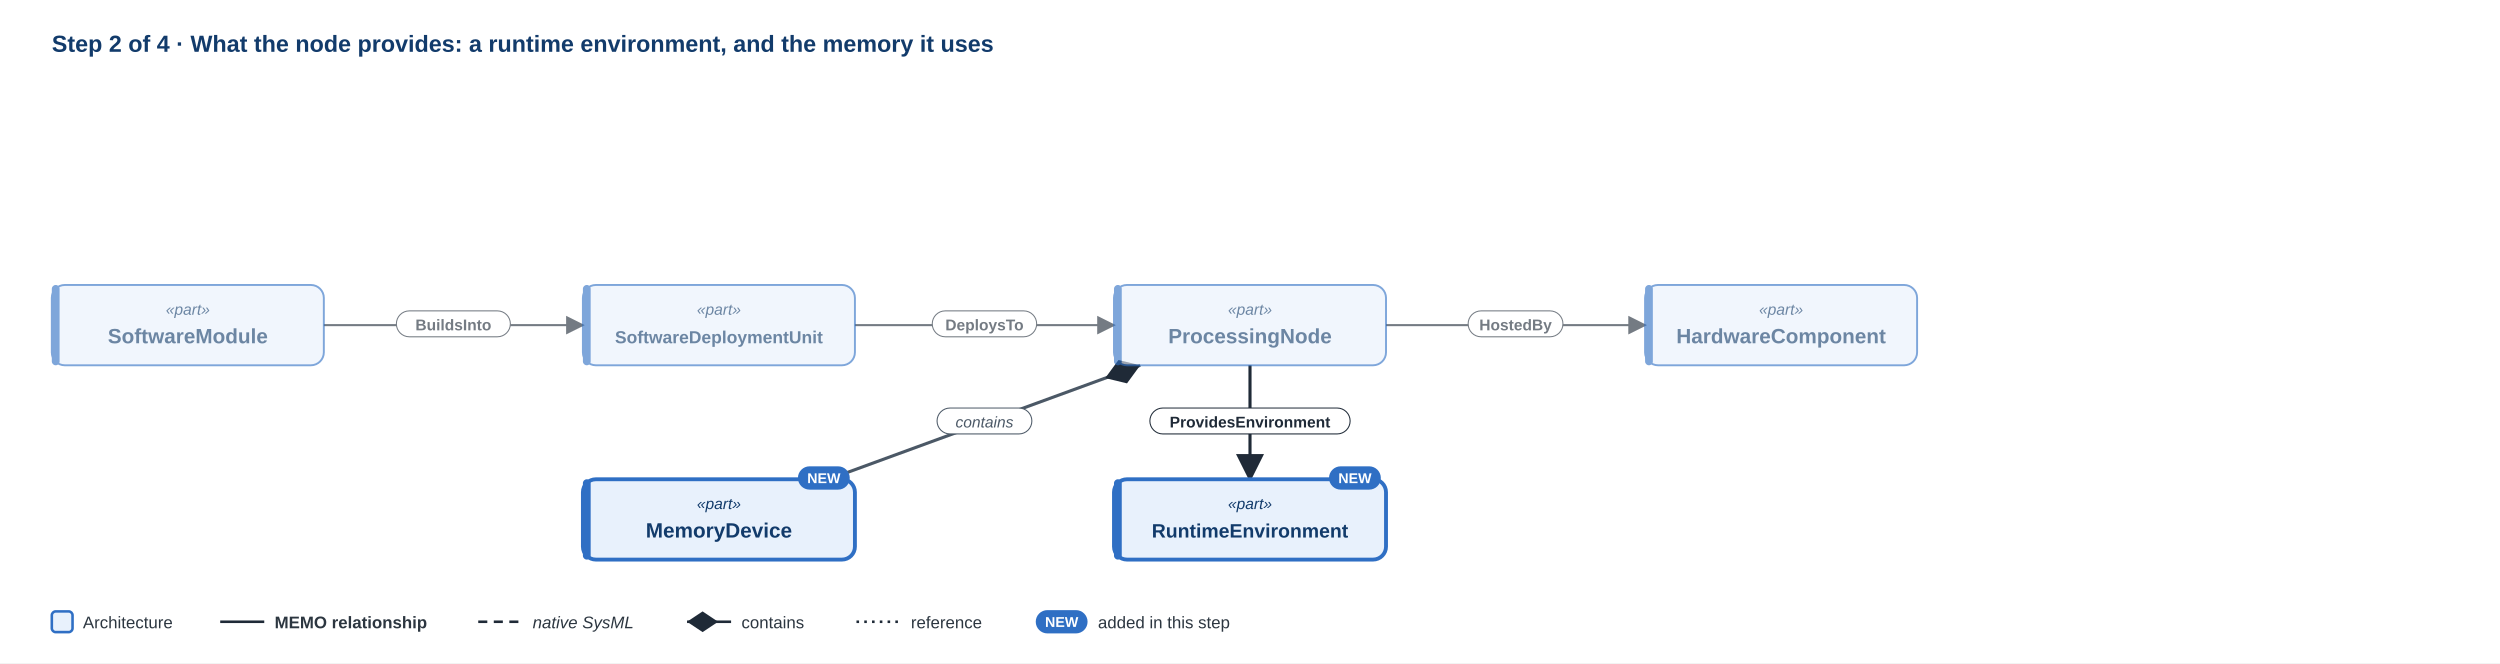
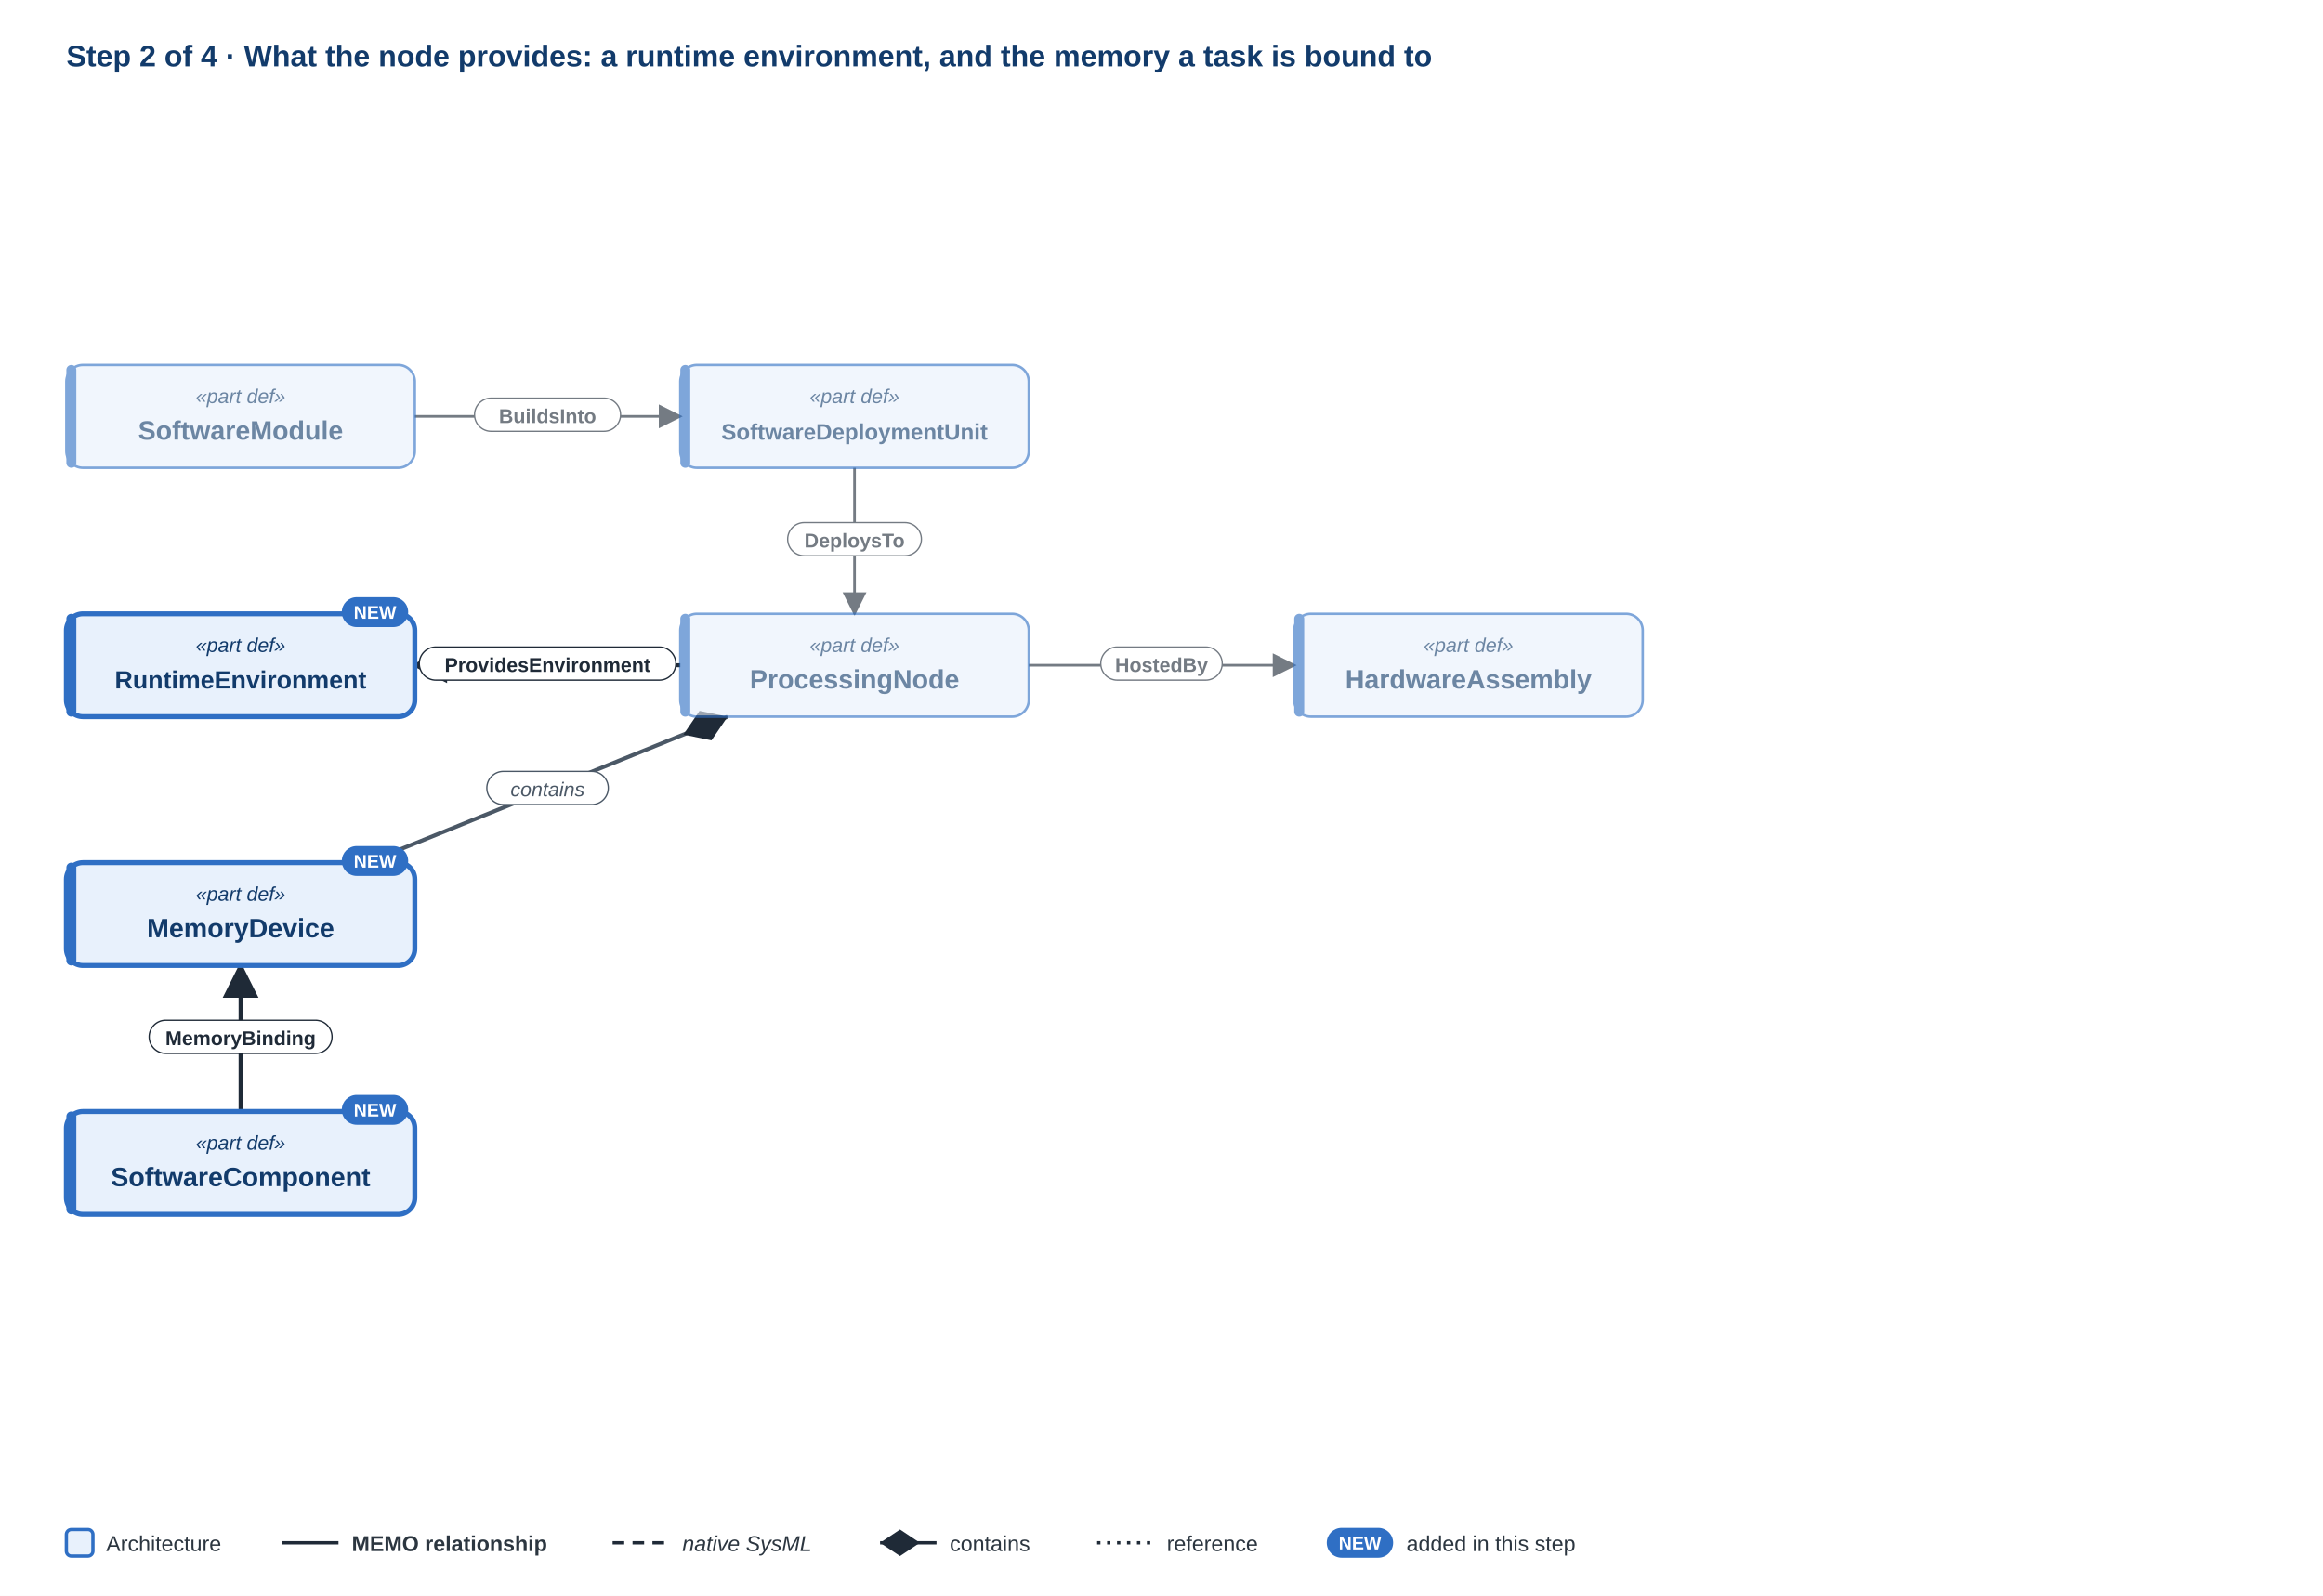
- <svg xmlns="http://www.w3.org/2000/svg" viewBox="0 0 1930 512" width="1930" height="512" font-family="Nunito, 'Segoe UI', Arial, sans-serif" role="img" aria-label="Realization layer, step 2: What the node provides: a runtime environment, and the memory it uses">
+ <svg xmlns="http://www.w3.org/2000/svg" viewBox="0 0 1400 962" width="1400" height="962" font-family="Nunito, 'Segoe UI', Arial, sans-serif" role="img" aria-label="Realization layer, step 2: What the node provides: a runtime environment, and the memory a task is bound to">
  <defs>
    <marker id="arrow" viewBox="0 0 10 10" refX="9" refY="5" markerWidth="9" markerHeight="9" orient="auto-start-reverse">
      <path d="M0,0 L10,5 L0,10 z" fill="#1f2a37" />
    </marker>
    <marker id="diamond" viewBox="0 0 14 10" refX="13" refY="5" markerWidth="14" markerHeight="10" orient="auto-start-reverse">
      <path d="M1,5 L7,1 L13,5 L7,9 z" fill="#1f2a37" />
    </marker>
  </defs>
  <rect width="100%" height="100%" fill="#ffffff" />
-   <text x="40" y="40" font-size="18" font-weight="800" fill="#123b6b">Step 2 of 4 · What the node provides: a runtime environment, and the memory it uses</text>
+   <text x="40" y="40" font-size="18" font-weight="800" fill="#123b6b">Step 2 of 4 · What the node provides: a runtime environment, and the memory a task is bound to</text>
  <g opacity="0.62">
-     <line x1="250" y1="251" x2="450" y2="251" stroke="#1f2a37" stroke-width="1.6" marker-end="url(#arrow)" />
-     <rect x="306" y="240" width="88" height="20" rx="10" fill="#ffffff" stroke="#1f2a37" stroke-width="0.8" />
-     <text x="350" y="255" text-anchor="middle" font-size="12" font-weight="700" fill="#1f2a37">BuildsInto</text>
+     <line x1="250" y1="251" x2="410" y2="251" stroke="#1f2a37" stroke-width="1.6" marker-end="url(#arrow)" />
+     <rect x="286" y="240" width="88" height="20" rx="10" fill="#ffffff" stroke="#1f2a37" stroke-width="0.8" />
+     <text x="330" y="255" text-anchor="middle" font-size="12" font-weight="700" fill="#1f2a37">BuildsInto</text>
  </g>
  <g opacity="0.62">
-     <line x1="660" y1="251" x2="860" y2="251" stroke="#1f2a37" stroke-width="1.6" marker-end="url(#arrow)" />
-     <rect x="719.7" y="240" width="80.6" height="20" rx="10" fill="#ffffff" stroke="#1f2a37" stroke-width="0.8" />
-     <text x="760" y="255" text-anchor="middle" font-size="12" font-weight="700" fill="#1f2a37">DeploysTo</text>
+     <line x1="515" y1="282" x2="515" y2="370" stroke="#1f2a37" stroke-width="1.6" marker-end="url(#arrow)" />
+     <rect x="474.7" y="315" width="80.6" height="20" rx="10" fill="#ffffff" stroke="#1f2a37" stroke-width="0.8" />
+     <text x="515" y="330" text-anchor="middle" font-size="12" font-weight="700" fill="#1f2a37">DeploysTo</text>
  </g>
  <g opacity="0.62">
-     <line x1="1070" y1="251" x2="1270" y2="251" stroke="#1f2a37" stroke-width="1.6" marker-end="url(#arrow)" />
-     <rect x="1133.4" y="240" width="73.2" height="20" rx="10" fill="#ffffff" stroke="#1f2a37" stroke-width="0.8" />
-     <text x="1170" y="255" text-anchor="middle" font-size="12" font-weight="700" fill="#1f2a37">HostedBy</text>
+     <line x1="620" y1="401" x2="780" y2="401" stroke="#1f2a37" stroke-width="1.6" marker-end="url(#arrow)" />
+     <rect x="663.4" y="390" width="73.2" height="20" rx="10" fill="#ffffff" stroke="#1f2a37" stroke-width="0.8" />
+     <text x="700" y="405" text-anchor="middle" font-size="12" font-weight="700" fill="#1f2a37">HostedBy</text>
  </g>
  <g opacity="1">
-     <line x1="965" y1="282" x2="965" y2="370" stroke="#1f2a37" stroke-width="2.4" marker-end="url(#arrow)" />
-     <rect x="887.7" y="315" width="154.6" height="20" rx="10" fill="#ffffff" stroke="#1f2a37" stroke-width="0.8" />
-     <text x="965" y="330" text-anchor="middle" font-size="12" font-weight="700" fill="#1f2a37">ProvidesEnvironment</text>
+     <line x1="410" y1="401" x2="250" y2="401" stroke="#1f2a37" stroke-width="2.4" marker-end="url(#arrow)" />
+     <rect x="252.7" y="390" width="154.6" height="20" rx="10" fill="#ffffff" stroke="#1f2a37" stroke-width="0.8" />
+     <text x="330" y="405" text-anchor="middle" font-size="12" font-weight="700" fill="#1f2a37">ProvidesEnvironment</text>
  </g>
  <g opacity="1">
-     <line x1="880.267" y1="282" x2="639.733" y2="370" stroke="#4b5866" stroke-width="2.4" marker-start="url(#diamond)" />
-     <rect x="723.4" y="315" width="73.2" height="20" rx="10" fill="#ffffff" stroke="#4b5866" stroke-width="0.8" />
-     <text x="760" y="330" text-anchor="middle" font-size="12" font-style="italic" fill="#4b5866">contains</text>
+     <line x1="438.533" y1="432" x2="221.467" y2="520" stroke="#4b5866" stroke-width="2.4" marker-start="url(#diamond)" />
+     <rect x="293.4" y="465" width="73.2" height="20" rx="10" fill="#ffffff" stroke="#4b5866" stroke-width="0.8" />
+     <text x="330" y="480" text-anchor="middle" font-size="12" font-style="italic" fill="#4b5866">contains</text>
+   </g>
+   <g opacity="1">
+     <line x1="145" y1="670" x2="145" y2="582" stroke="#1f2a37" stroke-width="2.4" marker-end="url(#arrow)" />
+     <rect x="89.9" y="615" width="110.2" height="20" rx="10" fill="#ffffff" stroke="#1f2a37" stroke-width="0.8" />
+     <text x="145" y="630" text-anchor="middle" font-size="12" font-weight="700" fill="#1f2a37">MemoryBinding</text>
  </g>
  <g opacity="0.62">
    <rect x="40" y="220" width="210" height="62" rx="10" fill="#e8f1fc" stroke="#2f6fc4" stroke-width="1.5" />
    <rect x="40" y="220" width="6" height="62" rx="3" fill="#2f6fc4" />
-     <text x="145" y="243" text-anchor="middle" font-size="12" fill="#123b6b" font-style="italic">«part»</text>
+     <text x="145" y="243" text-anchor="middle" font-size="12" fill="#123b6b" font-style="italic">«part def»</text>
    <text x="145" y="265" text-anchor="middle" font-size="16" font-weight="700" fill="#123b6b">SoftwareModule</text>
  </g>
  <g opacity="0.62">
-     <rect x="450" y="220" width="210" height="62" rx="10" fill="#e8f1fc" stroke="#2f6fc4" stroke-width="1.5" />
-     <rect x="450" y="220" width="6" height="62" rx="3" fill="#2f6fc4" />
-     <text x="555" y="243" text-anchor="middle" font-size="12" fill="#123b6b" font-style="italic">«part»</text>
-     <text x="555" y="265" text-anchor="middle" font-size="13.5" font-weight="700" fill="#123b6b">SoftwareDeploymentUnit</text>
+     <rect x="410" y="220" width="210" height="62" rx="10" fill="#e8f1fc" stroke="#2f6fc4" stroke-width="1.5" />
+     <rect x="410" y="220" width="6" height="62" rx="3" fill="#2f6fc4" />
+     <text x="515" y="243" text-anchor="middle" font-size="12" fill="#123b6b" font-style="italic">«part def»</text>
+     <text x="515" y="265" text-anchor="middle" font-size="13.5" font-weight="700" fill="#123b6b">SoftwareDeploymentUnit</text>
  </g>
  <g opacity="0.62">
-     <rect x="860" y="220" width="210" height="62" rx="10" fill="#e8f1fc" stroke="#2f6fc4" stroke-width="1.5" />
-     <rect x="860" y="220" width="6" height="62" rx="3" fill="#2f6fc4" />
-     <text x="965" y="243" text-anchor="middle" font-size="12" fill="#123b6b" font-style="italic">«part»</text>
-     <text x="965" y="265" text-anchor="middle" font-size="16" font-weight="700" fill="#123b6b">ProcessingNode</text>
+     <rect x="410" y="370" width="210" height="62" rx="10" fill="#e8f1fc" stroke="#2f6fc4" stroke-width="1.5" />
+     <rect x="410" y="370" width="6" height="62" rx="3" fill="#2f6fc4" />
+     <text x="515" y="393" text-anchor="middle" font-size="12" fill="#123b6b" font-style="italic">«part def»</text>
+     <text x="515" y="415" text-anchor="middle" font-size="16" font-weight="700" fill="#123b6b">ProcessingNode</text>
  </g>
  <g opacity="0.62">
-     <rect x="1270" y="220" width="210" height="62" rx="10" fill="#e8f1fc" stroke="#2f6fc4" stroke-width="1.5" />
-     <rect x="1270" y="220" width="6" height="62" rx="3" fill="#2f6fc4" />
-     <text x="1375" y="243" text-anchor="middle" font-size="12" fill="#123b6b" font-style="italic">«part»</text>
-     <text x="1375" y="265" text-anchor="middle" font-size="16" font-weight="700" fill="#123b6b">HardwareComponent</text>
+     <rect x="780" y="370" width="210" height="62" rx="10" fill="#e8f1fc" stroke="#2f6fc4" stroke-width="1.5" />
+     <rect x="780" y="370" width="6" height="62" rx="3" fill="#2f6fc4" />
+     <text x="885" y="393" text-anchor="middle" font-size="12" fill="#123b6b" font-style="italic">«part def»</text>
+     <text x="885" y="415" text-anchor="middle" font-size="16" font-weight="700" fill="#123b6b">HardwareAssembly</text>
  </g>
  <g opacity="1">
-     <rect x="860" y="370" width="210" height="62" rx="10" fill="#e8f1fc" stroke="#2f6fc4" stroke-width="3" />
-     <rect x="860" y="370" width="6" height="62" rx="3" fill="#2f6fc4" />
-     <text x="965" y="393" text-anchor="middle" font-size="12" fill="#123b6b" font-style="italic">«part»</text>
-     <text x="965" y="415" text-anchor="middle" font-size="15" font-weight="700" fill="#123b6b">RuntimeEnvironment</text>
-     <rect x="1026" y="360" width="40" height="18" rx="9" fill="#2f6fc4" />
-     <text x="1046" y="373" text-anchor="middle" font-size="11" font-weight="700" fill="#ffffff">NEW</text>
+     <rect x="40" y="370" width="210" height="62" rx="10" fill="#e8f1fc" stroke="#2f6fc4" stroke-width="3" />
+     <rect x="40" y="370" width="6" height="62" rx="3" fill="#2f6fc4" />
+     <text x="145" y="393" text-anchor="middle" font-size="12" fill="#123b6b" font-style="italic">«part def»</text>
+     <text x="145" y="415" text-anchor="middle" font-size="15" font-weight="700" fill="#123b6b">RuntimeEnvironment</text>
+     <rect x="206" y="360" width="40" height="18" rx="9" fill="#2f6fc4" />
+     <text x="226" y="373" text-anchor="middle" font-size="11" font-weight="700" fill="#ffffff">NEW</text>
  </g>
  <g opacity="1">
-     <rect x="450" y="370" width="210" height="62" rx="10" fill="#e8f1fc" stroke="#2f6fc4" stroke-width="3" />
-     <rect x="450" y="370" width="6" height="62" rx="3" fill="#2f6fc4" />
-     <text x="555" y="393" text-anchor="middle" font-size="12" fill="#123b6b" font-style="italic">«part»</text>
-     <text x="555" y="415" text-anchor="middle" font-size="16" font-weight="700" fill="#123b6b">MemoryDevice</text>
-     <rect x="616" y="360" width="40" height="18" rx="9" fill="#2f6fc4" />
-     <text x="636" y="373" text-anchor="middle" font-size="11" font-weight="700" fill="#ffffff">NEW</text>
+     <rect x="40" y="520" width="210" height="62" rx="10" fill="#e8f1fc" stroke="#2f6fc4" stroke-width="3" />
+     <rect x="40" y="520" width="6" height="62" rx="3" fill="#2f6fc4" />
+     <text x="145" y="543" text-anchor="middle" font-size="12" fill="#123b6b" font-style="italic">«part def»</text>
+     <text x="145" y="565" text-anchor="middle" font-size="16" font-weight="700" fill="#123b6b">MemoryDevice</text>
+     <rect x="206" y="510" width="40" height="18" rx="9" fill="#2f6fc4" />
+     <text x="226" y="523" text-anchor="middle" font-size="11" font-weight="700" fill="#ffffff">NEW</text>
  </g>
-   <rect x="40" y="472" width="16" height="16" rx="3" fill="#e8f1fc" stroke="#2f6fc4" stroke-width="2" />
-   <text x="64" y="485" font-size="13" fill="#2c3640">Architecture</text>
-   <line x1="170" y1="480" x2="204" y2="480" stroke="#1f2a37" stroke-width="2" />
-   <text x="212" y="485" font-size="13" fill="#2c3640">
+   <g opacity="1">
+     <rect x="40" y="670" width="210" height="62" rx="10" fill="#e8f1fc" stroke="#2f6fc4" stroke-width="3" />
+     <rect x="40" y="670" width="6" height="62" rx="3" fill="#2f6fc4" />
+     <text x="145" y="693" text-anchor="middle" font-size="12" fill="#123b6b" font-style="italic">«part def»</text>
+     <text x="145" y="715" text-anchor="middle" font-size="16" font-weight="700" fill="#123b6b">SoftwareComponent</text>
+     <rect x="206" y="660" width="40" height="18" rx="9" fill="#2f6fc4" />
+     <text x="226" y="673" text-anchor="middle" font-size="11" font-weight="700" fill="#ffffff">NEW</text>
+   </g>
+   <rect x="40" y="922" width="16" height="16" rx="3" fill="#e8f1fc" stroke="#2f6fc4" stroke-width="2" />
+   <text x="64" y="935" font-size="13" fill="#2c3640">Architecture</text>
+   <line x1="170" y1="930" x2="204" y2="930" stroke="#1f2a37" stroke-width="2" />
+   <text x="212" y="935" font-size="13" fill="#2c3640">
    <tspan font-weight="700">MEMO relationship</tspan>
  </text>
-   <line x1="369.2" y1="480" x2="403.2" y2="480" stroke="#1f2a37" stroke-width="2" stroke-dasharray="7 5" />
-   <text x="411.2" y="485" font-size="13" fill="#2c3640">
+   <line x1="369.2" y1="930" x2="403.2" y2="930" stroke="#1f2a37" stroke-width="2" stroke-dasharray="7 5" />
+   <text x="411.2" y="935" font-size="13" fill="#2c3640">
    <tspan font-style="italic">native SysML</tspan>
  </text>
-   <line x1="530.4" y1="480" x2="564.4" y2="480" stroke="#1f2a37" stroke-width="2" marker-start="url(#diamond)" />
-   <text x="572.4" y="485" font-size="13" fill="#2c3640">contains</text>
-   <line x1="661.2" y1="480" x2="695.2" y2="480" stroke="#1f2a37" stroke-width="2" stroke-dasharray="2 4" />
-   <text x="703.2" y="485" font-size="13" fill="#2c3640">reference</text>
-   <rect x="799.6" y="471" width="40" height="18" rx="9" fill="#2f6fc4" />
-   <text x="819.6" y="484" text-anchor="middle" font-size="11" font-weight="700" fill="#ffffff">NEW</text>
-   <text x="847.6" y="485" font-size="13" fill="#2c3640">added in this step</text>
+   <line x1="530.4" y1="930" x2="564.4" y2="930" stroke="#1f2a37" stroke-width="2" marker-start="url(#diamond)" />
+   <text x="572.4" y="935" font-size="13" fill="#2c3640">contains</text>
+   <line x1="661.2" y1="930" x2="695.2" y2="930" stroke="#1f2a37" stroke-width="2" stroke-dasharray="2 4" />
+   <text x="703.2" y="935" font-size="13" fill="#2c3640">reference</text>
+   <rect x="799.6" y="921" width="40" height="18" rx="9" fill="#2f6fc4" />
+   <text x="819.6" y="934" text-anchor="middle" font-size="11" font-weight="700" fill="#ffffff">NEW</text>
+   <text x="847.6" y="935" font-size="13" fill="#2c3640">added in this step</text>
</svg>
